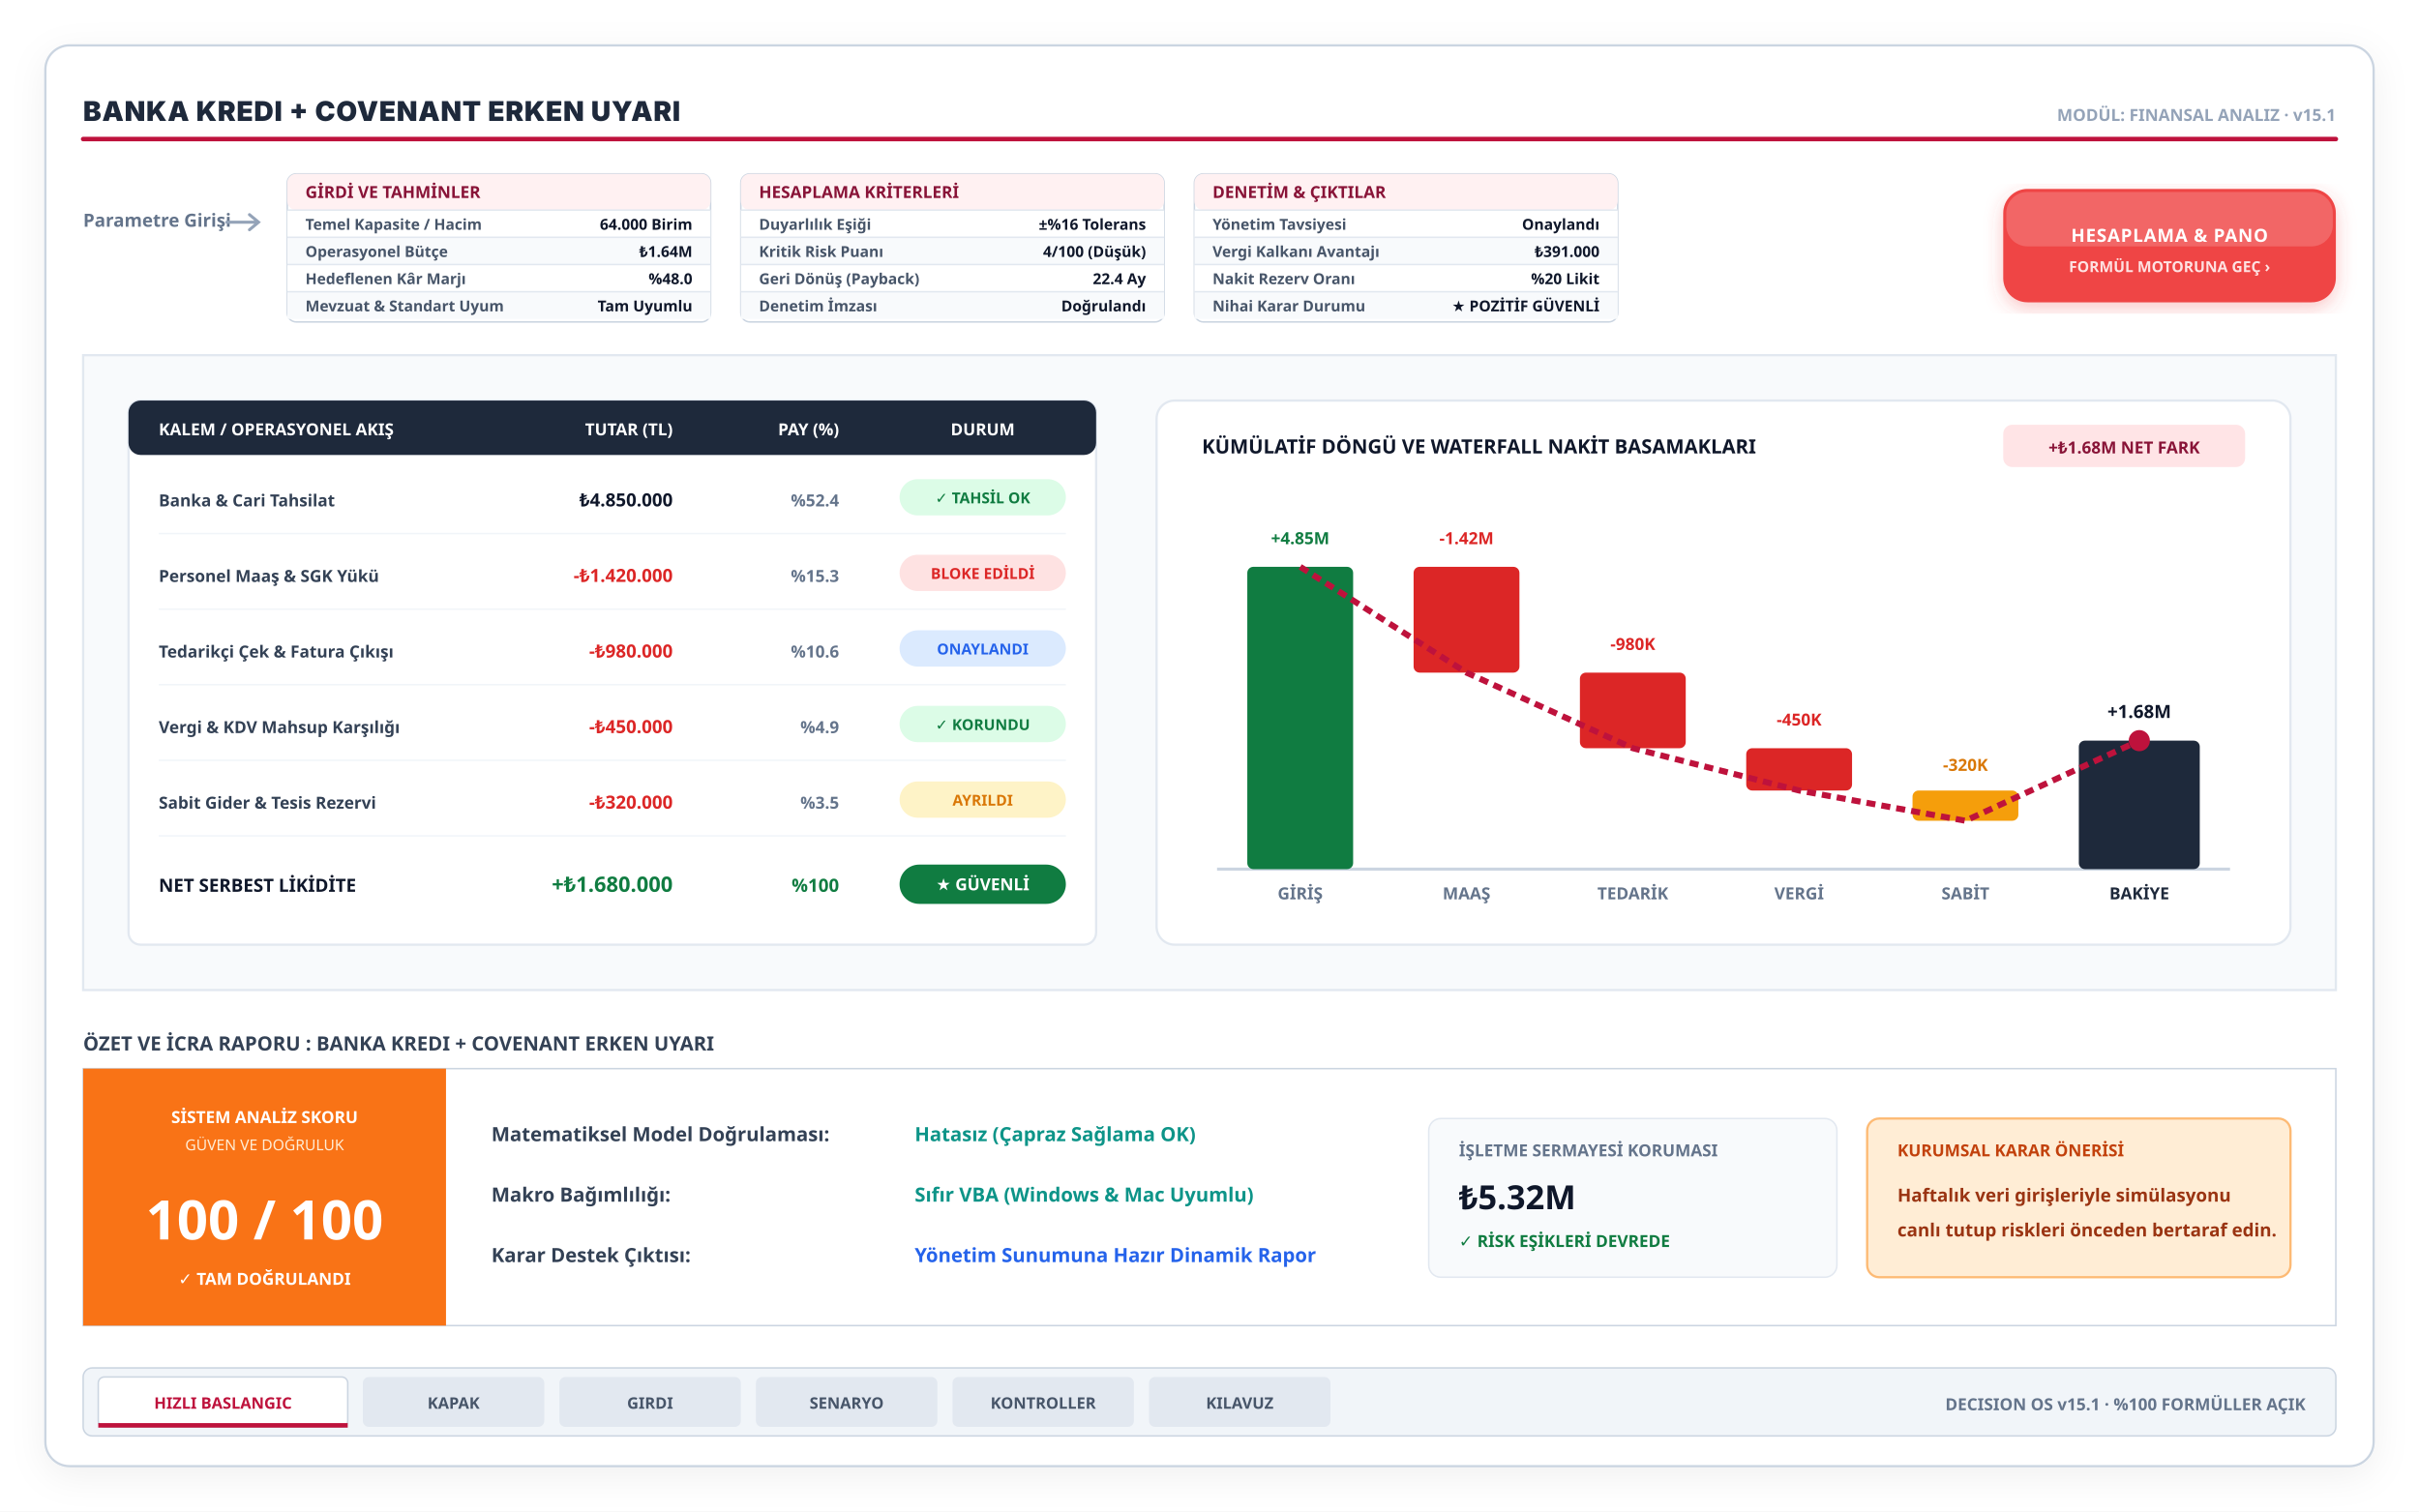
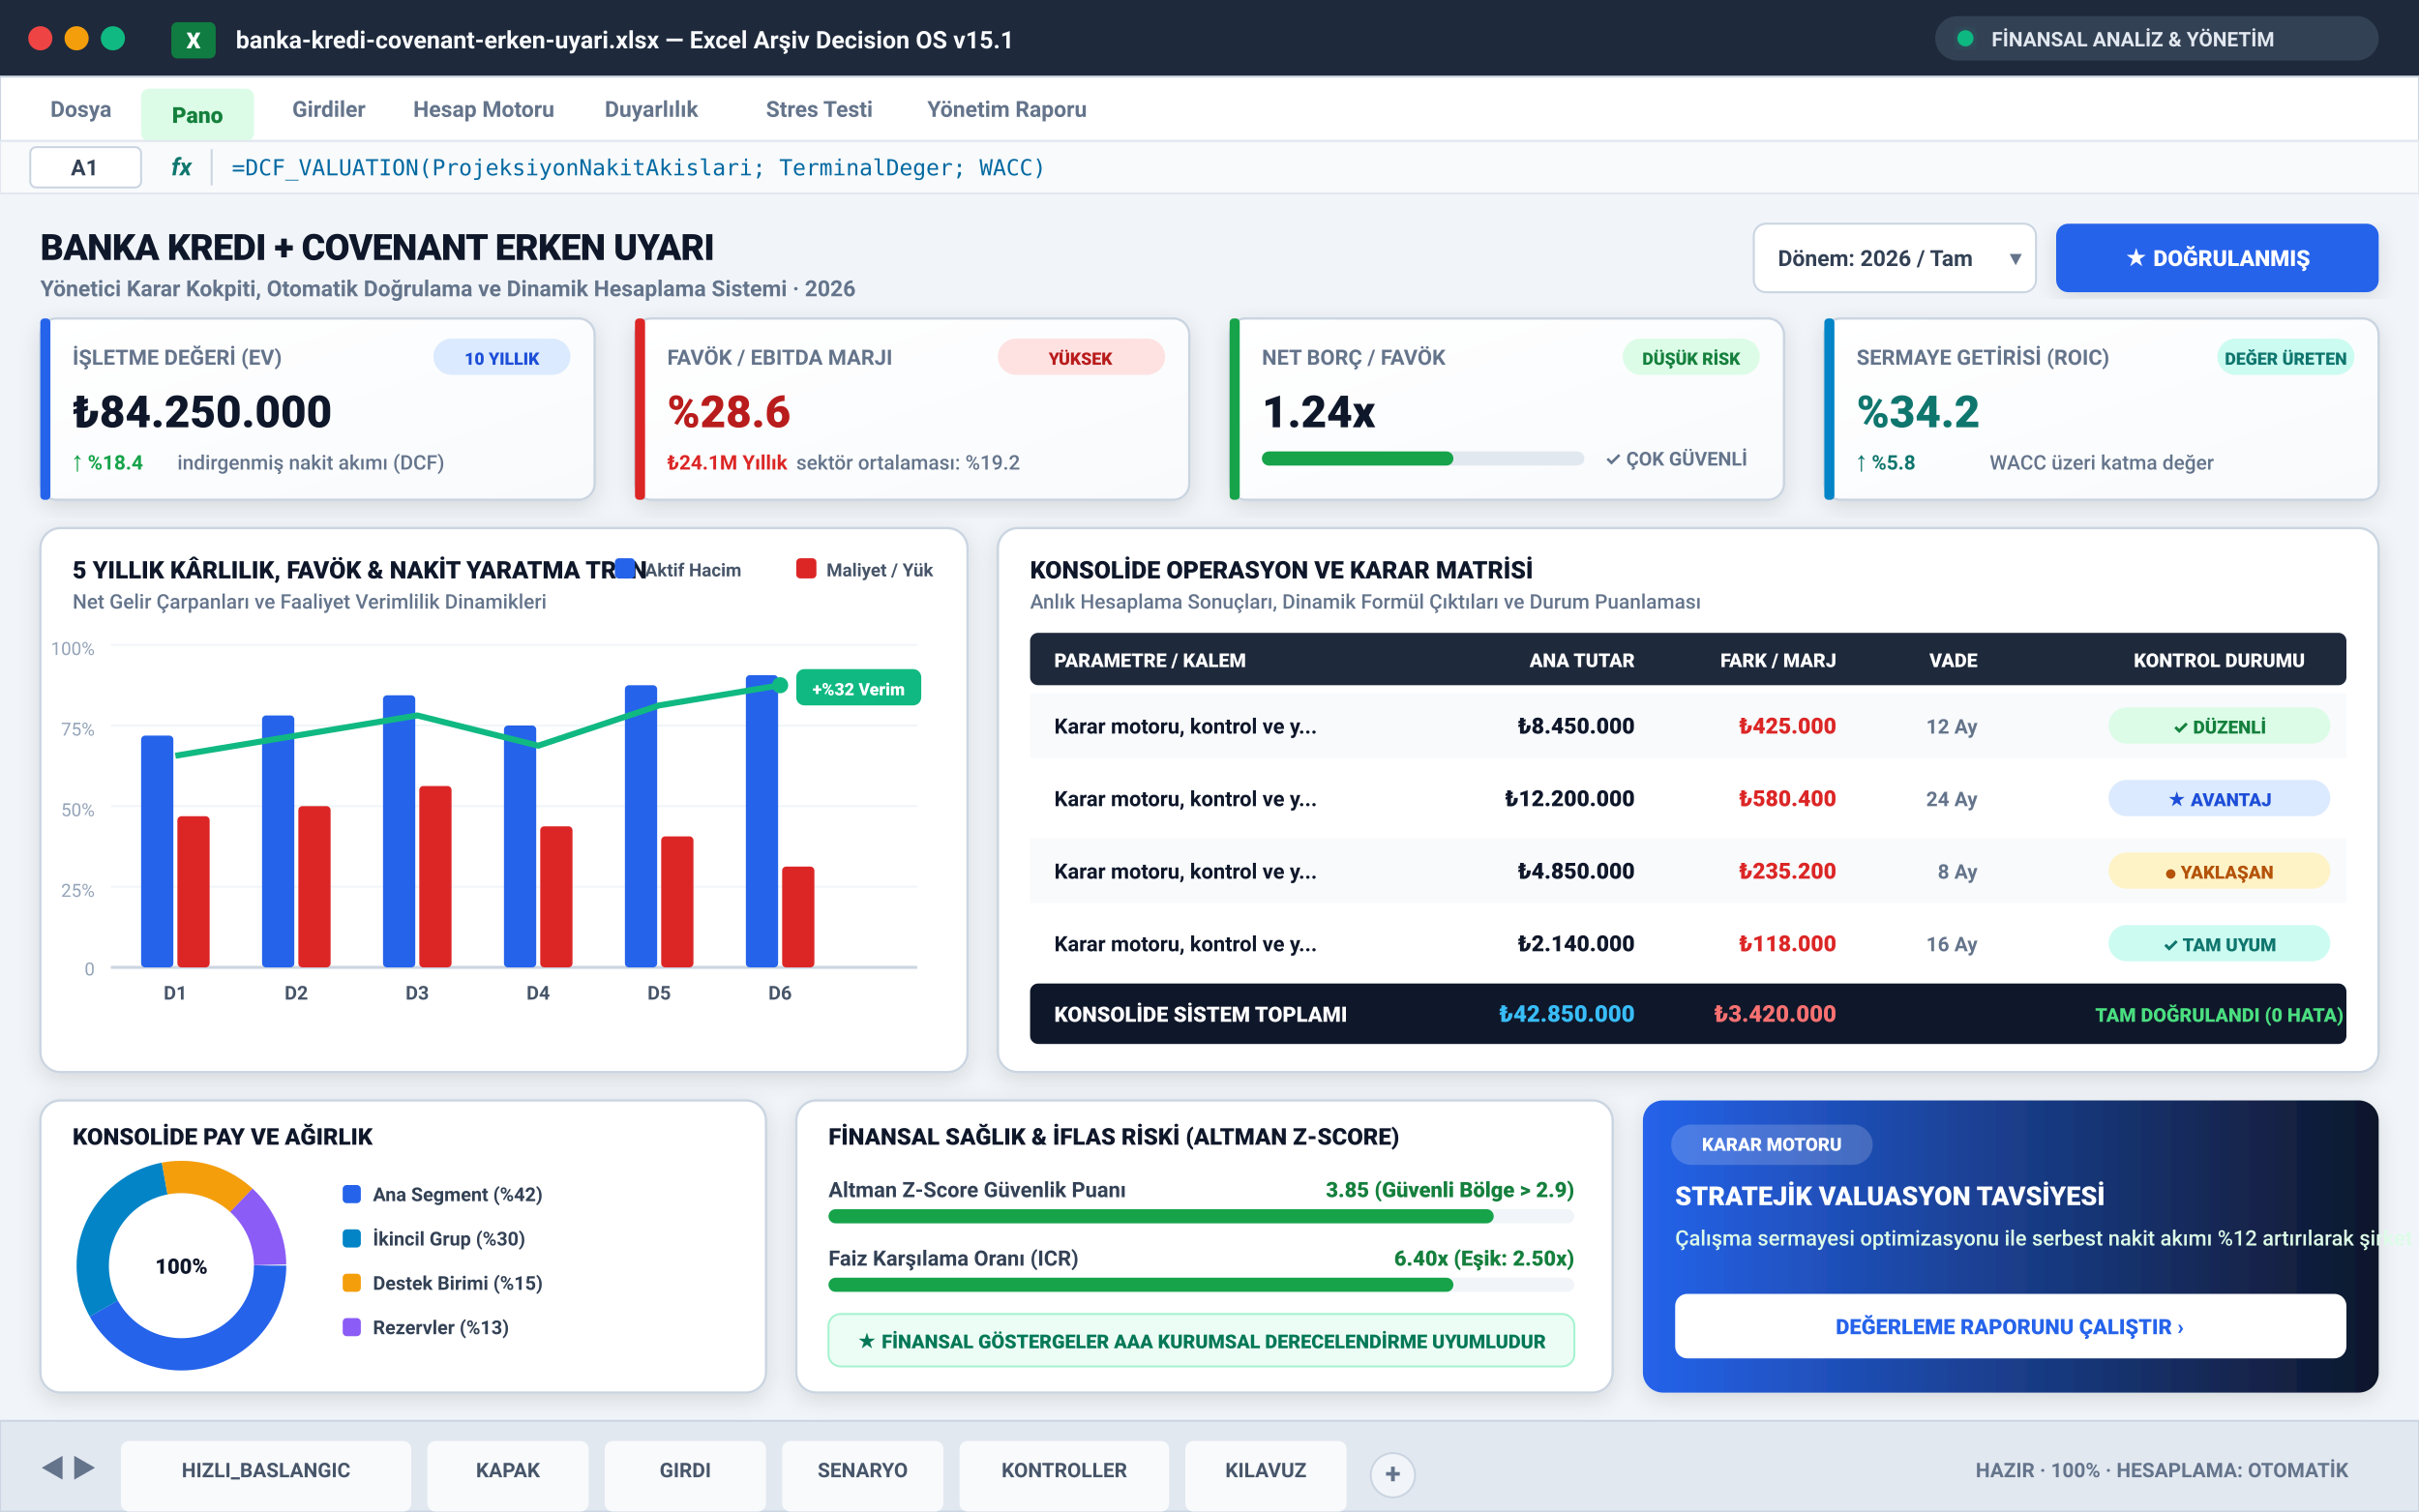
- <svg xmlns="http://www.w3.org/2000/svg" viewBox="0 0 1600 1000" width="100%" height="100%">
+ <svg xmlns="http://www.w3.org/2000/svg" viewBox="0 0 1200 750" width="1200" height="750" style="background:#0f172a; font-family:-apple-system,BlinkMacSystemFont,'Segoe UI',Roboto,Helvetica,Arial,sans-serif;">
  <defs>
-     <filter id="cardShadow" x="-5%" y="-5%" width="110%" height="110%">
-       <feDropShadow dx="0" dy="6" stdDeviation="12" flood-color="#0f172a" flood-opacity="0.06" />
+     <filter id="dropShadow" x="-10%" y="-10%" width="120%" height="120%">
+       <feDropShadow dx="0" dy="3" stdDeviation="5" flood-color="#000000" flood-opacity="0.12" />
    </filter>
-     <filter id="btnShadow" x="-10%" y="-10%" width="120%" height="120%">
-       <feDropShadow dx="0" dy="4" stdDeviation="6" flood-color="#ef4444" flood-opacity="0.3" />
+     <filter id="glowGreen" x="-20%" y="-20%" width="140%" height="140%">
+       <feDropShadow dx="0" dy="0" stdDeviation="4" flood-color="#10b981" flood-opacity="0.4" />
    </filter>
+     <linearGradient id="cardGrad1" x1="0" y1="0" x2="1" y2="1">
+       <stop offset="0%" stop-color="#ffffff" />
+       <stop offset="100%" stop-color="#f8fafc" />
+     </linearGradient>
+     <linearGradient id="heroRibbon" x1="0" y1="0" x2="1" y2="0">
+       <stop offset="0%" stop-color="#2563eb" />
+       <stop offset="100%" stop-color="#0f172a" />
+     </linearGradient>
  </defs>
-   <rect width="1600" height="1000" fill="#ffffff" />
-   <rect x="30" y="30" width="1540" height="940" rx="16" fill="#ffffff" stroke="#cbd5e1" stroke-width="1.5" filter="url(#cardShadow)" />
-   <g transform="translate(55, 60)">
-     <text x="0" y="20" font-family="system-ui, -apple-system, sans-serif" font-size="18" font-weight="900" fill="#1e293b" letter-spacing="0.5">BANKA KREDI + COVENANT ERKEN UYARI</text>
-     <text x="1490" y="20" font-family="system-ui" font-size="11" font-weight="700" fill="#94a3b8" text-anchor="end">MODÜL: FINANSAL ANALIZ · v15.1</text>
-     <line x1="0" y1="32" x2="1490" y2="32" stroke="#be123c" stroke-width="3" stroke-linecap="round" />
-   </g>
-   <g transform="translate(55, 115)">
-     <text x="0" y="35" font-family="system-ui, sans-serif" font-size="12" font-weight="700" fill="#64748b">Parametre Girişi</text>
-     <path d="M 95 32 L 115 32 M 110 27 L 116 32 L 110 37" stroke="#94a3b8" stroke-width="2" fill="none" stroke-linecap="round" />
-     <g transform="translate(135, 0)">
-       <rect width="280" height="98" rx="6" fill="#ffffff" stroke="#cbd5e1" stroke-width="1" />
-       <rect width="280" height="24" rx="6" fill="#fff1f2" />
-       <text x="12" y="16" font-family="system-ui" font-size="11" font-weight="800" fill="#881337">GİRDİ VE TAHMİNLER</text>
-       <rect x="0" y="24" width="280" height="18" fill="#ffffff" />
-       <line x1="0" y1="24" x2="280" y2="24" stroke="#e2e8f0" stroke-width="1" />
-       <text x="12" y="37" font-family="system-ui" font-size="10" font-weight="600" fill="#475569">Temel Kapasite / Hacim</text>
-       <text x="268" y="37" font-family="system-ui" font-size="10" font-weight="700" fill="#0f172a" text-anchor="end">64.000 Birim</text>
-       <rect x="0" y="42" width="280" height="18" fill="#f8fafc" />
-       <line x1="0" y1="42" x2="280" y2="42" stroke="#e2e8f0" stroke-width="1" />
-       <text x="12" y="55" font-family="system-ui" font-size="10" font-weight="600" fill="#475569">Operasyonel Bütçe</text>
-       <text x="268" y="55" font-family="system-ui" font-size="10" font-weight="700" fill="#0f172a" text-anchor="end">₺1.64M</text>
-       <rect x="0" y="60" width="280" height="18" fill="#ffffff" />
-       <line x1="0" y1="60" x2="280" y2="60" stroke="#e2e8f0" stroke-width="1" />
-       <text x="12" y="73" font-family="system-ui" font-size="10" font-weight="600" fill="#475569">Hedeflenen Kâr Marjı</text>
-       <text x="268" y="73" font-family="system-ui" font-size="10" font-weight="700" fill="#0f172a" text-anchor="end">%48.0</text>
-       <rect x="0" y="78" width="280" height="18" fill="#f8fafc" />
-       <line x1="0" y1="78" x2="280" y2="78" stroke="#e2e8f0" stroke-width="1" />
-       <text x="12" y="91" font-family="system-ui" font-size="10" font-weight="600" fill="#475569">Mevzuat &amp; Standart Uyum</text>
-       <text x="268" y="91" font-family="system-ui" font-size="10" font-weight="700" fill="#0f172a" text-anchor="end">Tam Uyumlu</text>
-     </g>
-     <g transform="translate(435, 0)">
-       <rect width="280" height="98" rx="6" fill="#ffffff" stroke="#cbd5e1" stroke-width="1" />
-       <rect width="280" height="24" rx="6" fill="#fff1f2" />
-       <text x="12" y="16" font-family="system-ui" font-size="11" font-weight="800" fill="#881337">HESAPLAMA KRİTERLERİ</text>
-       <rect x="0" y="24" width="280" height="18" fill="#ffffff" />
-       <line x1="0" y1="24" x2="280" y2="24" stroke="#e2e8f0" stroke-width="1" />
-       <text x="12" y="37" font-family="system-ui" font-size="10" font-weight="600" fill="#475569">Duyarlılık Eşiği</text>
-       <text x="268" y="37" font-family="system-ui" font-size="10" font-weight="700" fill="#0f172a" text-anchor="end">±%16 Tolerans</text>
-       <rect x="0" y="42" width="280" height="18" fill="#f8fafc" />
-       <line x1="0" y1="42" x2="280" y2="42" stroke="#e2e8f0" stroke-width="1" />
-       <text x="12" y="55" font-family="system-ui" font-size="10" font-weight="600" fill="#475569">Kritik Risk Puanı</text>
-       <text x="268" y="55" font-family="system-ui" font-size="10" font-weight="700" fill="#0f172a" text-anchor="end">4/100 (Düşük)</text>
-       <rect x="0" y="60" width="280" height="18" fill="#ffffff" />
-       <line x1="0" y1="60" x2="280" y2="60" stroke="#e2e8f0" stroke-width="1" />
-       <text x="12" y="73" font-family="system-ui" font-size="10" font-weight="600" fill="#475569">Geri Dönüş (Payback)</text>
-       <text x="268" y="73" font-family="system-ui" font-size="10" font-weight="700" fill="#0f172a" text-anchor="end">22.4 Ay</text>
-       <rect x="0" y="78" width="280" height="18" fill="#f8fafc" />
-       <line x1="0" y1="78" x2="280" y2="78" stroke="#e2e8f0" stroke-width="1" />
-       <text x="12" y="91" font-family="system-ui" font-size="10" font-weight="600" fill="#475569">Denetim İmzası</text>
-       <text x="268" y="91" font-family="system-ui" font-size="10" font-weight="700" fill="#0f172a" text-anchor="end">Doğrulandı</text>
-     </g>
-     <g transform="translate(735, 0)">
-       <rect width="280" height="98" rx="6" fill="#ffffff" stroke="#cbd5e1" stroke-width="1" />
-       <rect width="280" height="24" rx="6" fill="#fff1f2" />
-       <text x="12" y="16" font-family="system-ui" font-size="11" font-weight="800" fill="#881337">DENETİM &amp; ÇIKTILAR</text>
-       <rect x="0" y="24" width="280" height="18" fill="#ffffff" />
-       <line x1="0" y1="24" x2="280" y2="24" stroke="#e2e8f0" stroke-width="1" />
-       <text x="12" y="37" font-family="system-ui" font-size="10" font-weight="600" fill="#475569">Yönetim Tavsiyesi</text>
-       <text x="268" y="37" font-family="system-ui" font-size="10" font-weight="700" fill="#0f172a" text-anchor="end">Onaylandı</text>
-       <rect x="0" y="42" width="280" height="18" fill="#f8fafc" />
-       <line x1="0" y1="42" x2="280" y2="42" stroke="#e2e8f0" stroke-width="1" />
-       <text x="12" y="55" font-family="system-ui" font-size="10" font-weight="600" fill="#475569">Vergi Kalkanı Avantajı</text>
-       <text x="268" y="55" font-family="system-ui" font-size="10" font-weight="700" fill="#0f172a" text-anchor="end">₺391.000</text>
-       <rect x="0" y="60" width="280" height="18" fill="#ffffff" />
-       <line x1="0" y1="60" x2="280" y2="60" stroke="#e2e8f0" stroke-width="1" />
-       <text x="12" y="73" font-family="system-ui" font-size="10" font-weight="600" fill="#475569">Nakit Rezerv Oranı</text>
-       <text x="268" y="73" font-family="system-ui" font-size="10" font-weight="700" fill="#0f172a" text-anchor="end">%20 Likit</text>
-       <rect x="0" y="78" width="280" height="18" fill="#f8fafc" />
-       <line x1="0" y1="78" x2="280" y2="78" stroke="#e2e8f0" stroke-width="1" />
-       <text x="12" y="91" font-family="system-ui" font-size="10" font-weight="600" fill="#475569">Nihai Karar Durumu</text>
-       <text x="268" y="91" font-family="system-ui" font-size="10" font-weight="700" fill="#0f172a" text-anchor="end">★ POZİTİF GÜVENLİ</text>
-     </g>
-     <g transform="translate(1270, 10)" filter="url(#btnShadow)">
-       <rect width="220" height="75" rx="16" fill="#ef4444" />
-       <rect x="2" y="2" width="216" height="36" rx="14" fill="#ffffff" fill-opacity="0.18" />
-       <text x="110" y="35" font-family="system-ui, sans-serif" font-size="12" font-weight="900" fill="#ffffff" text-anchor="middle" letter-spacing="0.5">HESAPLAMA &amp; PANO</text>
-       <text x="110" y="55" font-family="system-ui, sans-serif" font-size="10" font-weight="700" fill="#fee2e2" text-anchor="middle">FORMÜL MOTORUNA GEÇ ›</text>
-     </g>
-   </g>
-   <g transform="translate(55, 235)">
-     <rect width="1490" height="420" fill="#f8fafc" stroke="#e2e8f0" stroke-width="1.5" />
-     <g transform="translate(30, 30)">
-       <rect width="640" height="360" rx="8" fill="#ffffff" stroke="#e2e8f0" stroke-width="1.5" />
-       <rect width="640" height="36" rx="8" fill="#1e293b" />
-       <text x="20" y="23" font-family="system-ui" font-size="11" font-weight="800" fill="#ffffff">KALEM / OPERASYONEL AKIŞ</text>
-       <text x="360" y="23" font-family="system-ui" font-size="11" font-weight="800" fill="#ffffff" text-anchor="end">TUTAR (TL)</text>
-       <text x="470" y="23" font-family="system-ui" font-size="11" font-weight="800" fill="#ffffff" text-anchor="end">PAY (%)</text>
-       <text x="565" y="23" font-family="system-ui" font-size="11" font-weight="800" fill="#ffffff" text-anchor="middle">DURUM</text>
-       <text x="20" y="70" font-family="system-ui" font-size="11" font-weight="700" fill="#334155">Banka &amp; Cari Tahsilat</text>
-       <text x="360" y="70" font-family="system-ui" font-size="12" font-weight="800" fill="#0f172a" text-anchor="end">₺4.850.000</text>
-       <text x="470" y="70" font-family="system-ui" font-size="11" font-weight="600" fill="#64748b" text-anchor="end">%52.4</text>
-       <rect x="510" y="52" width="110" height="24" rx="12" fill="#dcfce7" />
-       <text x="565" y="68" font-family="system-ui" font-size="10" font-weight="800" fill="#107c41" text-anchor="middle">✓ TAHSİL OK</text>
-       <line x1="20" y1="88" x2="620" y2="88" stroke="#f1f5f9" stroke-width="1" />
-       <text x="20" y="120" font-family="system-ui" font-size="11" font-weight="700" fill="#334155">Personel Maaş &amp; SGK Yükü</text>
-       <text x="360" y="120" font-family="system-ui" font-size="12" font-weight="800" fill="#dc2626" text-anchor="end">-₺1.420.000</text>
-       <text x="470" y="120" font-family="system-ui" font-size="11" font-weight="600" fill="#64748b" text-anchor="end">%15.3</text>
-       <rect x="510" y="102" width="110" height="24" rx="12" fill="#fee2e2" />
-       <text x="565" y="118" font-family="system-ui" font-size="10" font-weight="800" fill="#dc2626" text-anchor="middle">BLOKE EDİLDİ</text>
-       <line x1="20" y1="138" x2="620" y2="138" stroke="#f1f5f9" stroke-width="1" />
-       <text x="20" y="170" font-family="system-ui" font-size="11" font-weight="700" fill="#334155">Tedarikçi Çek &amp; Fatura Çıkışı</text>
-       <text x="360" y="170" font-family="system-ui" font-size="12" font-weight="800" fill="#dc2626" text-anchor="end">-₺980.000</text>
-       <text x="470" y="170" font-family="system-ui" font-size="11" font-weight="600" fill="#64748b" text-anchor="end">%10.6</text>
-       <rect x="510" y="152" width="110" height="24" rx="12" fill="#dbeafe" />
-       <text x="565" y="168" font-family="system-ui" font-size="10" font-weight="800" fill="#2563eb" text-anchor="middle">ONAYLANDI</text>
-       <line x1="20" y1="188" x2="620" y2="188" stroke="#f1f5f9" stroke-width="1" />
-       <text x="20" y="220" font-family="system-ui" font-size="11" font-weight="700" fill="#334155">Vergi &amp; KDV Mahsup Karşılığı</text>
-       <text x="360" y="220" font-family="system-ui" font-size="12" font-weight="800" fill="#dc2626" text-anchor="end">-₺450.000</text>
-       <text x="470" y="220" font-family="system-ui" font-size="11" font-weight="600" fill="#64748b" text-anchor="end">%4.9</text>
-       <rect x="510" y="202" width="110" height="24" rx="12" fill="#dcfce7" />
-       <text x="565" y="218" font-family="system-ui" font-size="10" font-weight="800" fill="#107c41" text-anchor="middle">✓ KORUNDU</text>
-       <line x1="20" y1="238" x2="620" y2="238" stroke="#f1f5f9" stroke-width="1" />
-       <text x="20" y="270" font-family="system-ui" font-size="11" font-weight="700" fill="#334155">Sabit Gider &amp; Tesis Rezervi</text>
-       <text x="360" y="270" font-family="system-ui" font-size="12" font-weight="800" fill="#dc2626" text-anchor="end">-₺320.000</text>
-       <text x="470" y="270" font-family="system-ui" font-size="11" font-weight="600" fill="#64748b" text-anchor="end">%3.5</text>
-       <rect x="510" y="252" width="110" height="24" rx="12" fill="#fef3c7" />
-       <text x="565" y="268" font-family="system-ui" font-size="10" font-weight="800" fill="#d97706" text-anchor="middle">AYRILDI</text>
-       <line x1="20" y1="288" x2="620" y2="288" stroke="#f1f5f9" stroke-width="1" />
-       <text x="20" y="325" font-family="system-ui" font-size="12" font-weight="900" fill="#0f172a">NET SERBEST LİKİDİTE</text>
-       <text x="360" y="325" font-family="system-ui" font-size="14" font-weight="900" fill="#107c41" text-anchor="end">+₺1.680.000</text>
-       <text x="470" y="325" font-family="system-ui" font-size="12" font-weight="800" fill="#107c41" text-anchor="end">%100</text>
-       <rect x="510" y="307" width="110" height="26" rx="13" fill="#107c41" />
-       <text x="565" y="324" font-family="system-ui" font-size="11" font-weight="900" fill="#ffffff" text-anchor="middle">★ GÜVENLİ</text>
-     </g>
-     <g transform="translate(710, 30)">
-       <rect width="750" height="360" rx="12" fill="#ffffff" stroke="#e2e8f0" stroke-width="1.5" />
-       <text x="30" y="35" font-family="system-ui" font-size="13" font-weight="800" fill="#0f172a">KÜMÜLATİF DÖNGÜ VE WATERFALL NAKİT BASAMAKLARI</text>
-       <rect x="560" y="16" width="160" height="28" rx="6" fill="#ffe4e6" />
-       <text x="640" y="35" font-family="system-ui" font-size="11" font-weight="800" fill="#881337" text-anchor="middle">+₺1.68M NET FARK</text>
-       <line x1="40" y1="310" x2="710" y2="310" stroke="#cbd5e1" stroke-width="2" />
-       <rect x="60" y="110" width="70" height="200" rx="4" fill="#107c41" />
-       <text x="95" y="95" font-family="system-ui" font-size="11" font-weight="800" fill="#107c41" text-anchor="middle">+4.85M</text>
-       <text x="95" y="330" font-family="system-ui" font-size="11" font-weight="700" fill="#64748b" text-anchor="middle">GİRİŞ</text>
-       <rect x="170" y="110" width="70" height="70" rx="4" fill="#dc2626" />
-       <text x="205" y="95" font-family="system-ui" font-size="11" font-weight="800" fill="#dc2626" text-anchor="middle">-1.42M</text>
-       <text x="205" y="330" font-family="system-ui" font-size="11" font-weight="700" fill="#64748b" text-anchor="middle">MAAŞ</text>
-       <rect x="280" y="180" width="70" height="50" rx="4" fill="#dc2626" />
-       <text x="315" y="165" font-family="system-ui" font-size="11" font-weight="800" fill="#dc2626" text-anchor="middle">-980K</text>
-       <text x="315" y="330" font-family="system-ui" font-size="11" font-weight="700" fill="#64748b" text-anchor="middle">TEDARİK</text>
-       <rect x="390" y="230" width="70" height="28" rx="4" fill="#dc2626" />
-       <text x="425" y="215" font-family="system-ui" font-size="11" font-weight="800" fill="#dc2626" text-anchor="middle">-450K</text>
-       <text x="425" y="330" font-family="system-ui" font-size="11" font-weight="700" fill="#64748b" text-anchor="middle">VERGİ</text>
-       <rect x="500" y="258" width="70" height="20" rx="4" fill="#f59e0b" />
-       <text x="535" y="245" font-family="system-ui" font-size="11" font-weight="800" fill="#d97706" text-anchor="middle">-320K</text>
-       <text x="535" y="330" font-family="system-ui" font-size="11" font-weight="700" fill="#64748b" text-anchor="middle">SABİT</text>
-       <rect x="610" y="225" width="80" height="85" rx="4" fill="#1e293b" />
-       <text x="650" y="210" font-family="system-ui" font-size="12" font-weight="900" fill="#0f172a" text-anchor="middle">+1.68M</text>
-       <text x="650" y="330" font-family="system-ui" font-size="11" font-weight="800" fill="#1e293b" text-anchor="middle">BAKİYE</text>
-       <path d="M 95 110 L 205 180 L 315 230 L 425 258 L 535 278 L 650 225" fill="none" stroke="#be123c" stroke-width="4" stroke-dasharray="6 4" />
-       <circle cx="650" cy="225" r="7" fill="#be123c" />
-     </g>
-   </g>
-   <g transform="translate(55, 675)">
-     <text x="0" y="20" font-family="system-ui" font-size="13" font-weight="800" fill="#334155">ÖZET VE İCRA RAPORU : BANKA KREDI + COVENANT ERKEN UYARI</text>
-     <rect x="0" y="32" width="1490" height="170" fill="#ffffff" stroke="#cbd5e1" stroke-width="1" />
-     <rect x="0" y="32" width="240" height="170" fill="#f97316" />
-     <text x="120" y="68" font-family="system-ui" font-size="11" font-weight="800" fill="#ffffff" text-anchor="middle">SİSTEM ANALİZ SKORU</text>
-     <text x="120" y="86" font-family="system-ui" font-size="10" fill="#ffedd5" text-anchor="middle">GÜVEN VE DOĞRULUK</text>
-     <text x="120" y="145" font-family="system-ui" font-size="36" font-weight="900" fill="#ffffff" text-anchor="middle">100 / 100</text>
-     <text x="120" y="175" font-family="system-ui" font-size="11" font-weight="700" fill="#ffffff" text-anchor="middle">✓ TAM DOĞRULANDI</text>
-     <g transform="translate(270, 55)">
-       <text x="0" y="25" font-family="system-ui" font-size="13" font-weight="700" fill="#334155">Matematiksel Model Doğrulaması:</text>
-       <text x="280" y="25" font-family="system-ui" font-size="13" font-weight="800" fill="#0d9488">Hatasız (Çapraz Sağlama OK)</text>
-       <text x="0" y="65" font-family="system-ui" font-size="13" font-weight="700" fill="#334155">Makro Bağımlılığı:</text>
-       <text x="280" y="65" font-family="system-ui" font-size="13" font-weight="800" fill="#0d9488">Sıfır VBA (Windows &amp; Mac Uyumlu)</text>
-       <text x="0" y="105" font-family="system-ui" font-size="13" font-weight="700" fill="#334155">Karar Destek Çıktısı:</text>
-       <text x="280" y="105" font-family="system-ui" font-size="13" font-weight="800" fill="#2563eb">Yönetim Sunumuna Hazır Dinamik Rapor</text>
-       <rect x="620" y="10" width="270" height="105" rx="8" fill="#f8fafc" stroke="#e2e8f0" stroke-width="1" />
-       <text x="640" y="35" font-family="system-ui" font-size="11" font-weight="700" fill="#64748b">İŞLETME SERMAYESİ KORUMASI</text>
-       <text x="640" y="70" font-family="system-ui" font-size="22" font-weight="900" fill="#0f172a">₺5.32M</text>
-       <text x="640" y="95" font-family="system-ui" font-size="11" font-weight="800" fill="#107c41">✓ RİSK EŞİKLERİ DEVREDE</text>
-       <rect x="910" y="10" width="280" height="105" rx="8" fill="#ffedd5" stroke="#fdba74" stroke-width="1.5" />
-       <text x="930" y="35" font-family="system-ui" font-size="11" font-weight="800" fill="#c2410c">KURUMSAL KARAR ÖNERİSİ</text>
-       <text x="930" y="65" font-family="system-ui" font-size="12" font-weight="800" fill="#9a3412">Haftalık veri girişleriyle simülasyonu</text>
-       <text x="930" y="88" font-family="system-ui" font-size="12" font-weight="800" fill="#9a3412">canlı tutup riskleri önceden bertaraf edin.</text>
-     </g>
-   </g>
-   <g transform="translate(55, 905)">
-     <rect width="1490" height="45" rx="6" fill="#f1f5f9" stroke="#cbd5e1" stroke-width="1" />
-     <rect x="10" y="6" width="165" height="33" rx="4" fill="#ffffff" stroke="#cbd5e1" stroke-width="1" />
-     <line x1="10" y1="38" x2="175" y2="38" stroke="#be123c" stroke-width="3" />
-     <text x="92.5" y="27" font-family="system-ui" font-size="10.5" font-weight="800" fill="#be123c" text-anchor="middle">HIZLI BASLANGIC</text>
-     <rect x="185" y="6" width="120" height="33" rx="4" fill="#e2e8f0" />
-     <text x="245" y="27" font-family="system-ui" font-size="10.5" font-weight="700" fill="#475569" text-anchor="middle">KAPAK</text>
-     <rect x="315" y="6" width="120" height="33" rx="4" fill="#e2e8f0" />
-     <text x="375" y="27" font-family="system-ui" font-size="10.5" font-weight="700" fill="#475569" text-anchor="middle">GIRDI</text>
-     <rect x="445" y="6" width="120" height="33" rx="4" fill="#e2e8f0" />
-     <text x="505" y="27" font-family="system-ui" font-size="10.5" font-weight="700" fill="#475569" text-anchor="middle">SENARYO</text>
-     <rect x="575" y="6" width="120" height="33" rx="4" fill="#e2e8f0" />
-     <text x="635" y="27" font-family="system-ui" font-size="10.5" font-weight="700" fill="#475569" text-anchor="middle">KONTROLLER</text>
-     <rect x="705" y="6" width="120" height="33" rx="4" fill="#e2e8f0" />
-     <text x="765" y="27" font-family="system-ui" font-size="10.5" font-weight="700" fill="#475569" text-anchor="middle">KILAVUZ</text>
-     <text x="1470" y="28" font-family="system-ui" font-size="11" font-weight="800" fill="#64748b" text-anchor="end">DECISION OS v15.1 · %100 FORMÜLLER AÇIK</text>
+   <rect width="1200" height="750" fill="#f1f5f9" />
+   <rect width="1200" height="38" fill="#1e293b" />
+   <circle cx="20" cy="19" r="6" fill="#ef4444" />
+   <circle cx="38" cy="19" r="6" fill="#f59e0b" />
+   <circle cx="56" cy="19" r="6" fill="#10b981" />
+   <g transform="translate(85, 11)">
+     <rect width="22" height="18" rx="3" fill="#107c41" />
+     <text x="11" y="13" font-size="11" font-weight="900" fill="#ffffff" text-anchor="middle">X</text>
+     <text x="32" y="13" font-size="12" font-weight="600" fill="#f8fafc">banka-kredi-covenant-erken-uyari.xlsx — Excel Arşiv Decision OS v15.1</text>
+   </g>
+   <rect x="960" y="8" width="220" height="22" rx="11" fill="#334155" />
+   <circle cx="975" cy="19" r="4" fill="#10b981" filter="url(#glowGreen)" />
+   <text x="988" y="23" font-size="10" font-weight="700" fill="#e2e8f0">FİNANSAL ANALİZ &amp; YÖNETİM</text>
+   <rect y="38" width="1200" height="32" fill="#ffffff" stroke="#cbd5e1" stroke-width="1" />
+   <text x="25" y="58" font-size="11" font-weight="600" fill="#64748b">Dosya</text>
+   <rect x="70" y="44" width="56" height="26" rx="4" fill="#dcfce7" />
+   <text x="98" y="61" font-size="11" font-weight="800" fill="#15803d" text-anchor="middle">Pano</text>
+   <text x="145" y="58" font-size="11" font-weight="600" fill="#64748b">Girdiler</text>
+   <text x="205" y="58" font-size="11" font-weight="600" fill="#64748b">Hesap Motoru</text>
+   <text x="300" y="58" font-size="11" font-weight="600" fill="#64748b">Duyarlılık</text>
+   <text x="380" y="58" font-size="11" font-weight="600" fill="#64748b">Stres Testi</text>
+   <text x="460" y="58" font-size="11" font-weight="600" fill="#64748b">Yönetim Raporu</text>
+   <rect y="70" width="1200" height="26" fill="#f8fafc" stroke="#e2e8f0" stroke-width="1" />
+   <rect x="15" y="73" width="55" height="20" rx="3" fill="#ffffff" stroke="#cbd5e1" stroke-width="1" />
+   <text x="42" y="87" font-size="11" font-weight="700" fill="#334155" text-anchor="middle">A1</text>
+   <text x="85" y="87" font-size="12" font-style="italic" font-weight="700" fill="#0f766e">fx</text>
+   <line x1="105" y1="74" x2="105" y2="92" stroke="#cbd5e1" stroke-width="1" />
+   <text x="115" y="87" font-size="11" font-family="'JetBrains Mono',monospace" fill="#0369a1">=DCF_VALUATION(ProjeksiyonNakitAkislari; TerminalDeger; WACC)</text>
+   <g transform="translate(20, 105)">
+     <text x="0" y="24" font-size="18" font-weight="900" fill="#0f172a" letter-spacing="-0.3">BANKA KREDI + COVENANT ERKEN UYARI</text>
+     <text x="0" y="42" font-size="11" font-weight="600" fill="#64748b">Yönetici Karar Kokpiti, Otomatik Doğrulama ve Dinamik Hesaplama Sistemi · 2026</text>
+     <rect x="850" y="6" width="140" height="34" rx="6" fill="#ffffff" stroke="#cbd5e1" stroke-width="1" />
+     <text x="862" y="27" font-size="11" font-weight="700" fill="#334155">Dönem: 2026 / Tam</text>
+     <text x="975" y="27" font-size="10" fill="#64748b">▼</text>
+     <rect x="1000" y="6" width="160" height="34" rx="6" fill="#2563eb" filter="url(#dropShadow)" />
+     <text x="1080" y="27" font-size="11" font-weight="800" fill="#ffffff" text-anchor="middle">★ DOĞRULANMIŞ</text>
+   </g>
+   <g transform="translate(20, 158)">
+     <g transform="translate(0, 0)">
+       <rect width="275" height="90" rx="8" fill="url(#cardGrad1)" stroke="#cbd5e1" stroke-width="1.2" filter="url(#dropShadow)" />
+       <rect x="0" y="0" width="5" height="90" rx="2" fill="#2563eb" />
+       <text x="16" y="23" font-size="10.5" font-weight="700" fill="#64748b">İŞLETME DEĞERİ (EV)</text>
+       <rect x="195" y="10" width="68" height="18" rx="9" fill="#dbeafe" />
+       <text x="229" y="23" font-size="8.5" font-weight="800" fill="#1d4ed8" text-anchor="middle">10 YILLIK</text>
+       <text x="16" y="54" font-size="22" font-weight="900" fill="#0f172a">₺84.250.000</text>
+       <text x="16" y="75" font-size="10" font-weight="700" fill="#16a34a">↑ %18.4</text>
+       <text x="68" y="75" font-size="10" font-weight="500" fill="#64748b">indirgenmiş nakit akımı (DCF)</text>
+     </g>
+     <g transform="translate(295, 0)">
+       <rect width="275" height="90" rx="8" fill="url(#cardGrad1)" stroke="#cbd5e1" stroke-width="1.2" filter="url(#dropShadow)" />
+       <rect x="0" y="0" width="5" height="90" rx="2" fill="#dc2626" />
+       <text x="16" y="23" font-size="10.5" font-weight="700" fill="#64748b">FAVÖK / EBITDA MARJI</text>
+       <rect x="180" y="10" width="83" height="18" rx="9" fill="#fee2e2" />
+       <text x="221" y="23" font-size="8.5" font-weight="800" fill="#b91c1c" text-anchor="middle">YÜKSEK</text>
+       <text x="16" y="54" font-size="22" font-weight="900" fill="#b91c1c">%28.6</text>
+       <text x="16" y="75" font-size="10" font-weight="700" fill="#dc2626">₺24.1M Yıllık</text>
+       <text x="80" y="75" font-size="10" font-weight="500" fill="#64748b">sektör ortalaması: %19.2</text>
+     </g>
+     <g transform="translate(590, 0)">
+       <rect width="275" height="90" rx="8" fill="url(#cardGrad1)" stroke="#cbd5e1" stroke-width="1.2" filter="url(#dropShadow)" />
+       <rect x="0" y="0" width="5" height="90" rx="2" fill="#16a34a" />
+       <text x="16" y="23" font-size="10.5" font-weight="700" fill="#64748b">NET BORÇ / FAVÖK</text>
+       <rect x="195" y="10" width="68" height="18" rx="9" fill="#dcfce7" />
+       <text x="229" y="23" font-size="8.5" font-weight="800" fill="#15803d" text-anchor="middle">DÜŞÜK RİSK</text>
+       <text x="16" y="54" font-size="22" font-weight="900" fill="#0f172a">1.24x</text>
+       <rect x="16" y="66" width="160" height="7" rx="3.5" fill="#e2e8f0" />
+       <rect x="16" y="66" width="95" height="7" rx="3.5" fill="#16a34a" />
+       <text x="186" y="73" font-size="9.5" font-weight="700" fill="#64748b">✓ ÇOK GÜVENLİ</text>
+     </g>
+     <g transform="translate(885, 0)">
+       <rect width="275" height="90" rx="8" fill="url(#cardGrad1)" stroke="#cbd5e1" stroke-width="1.2" filter="url(#dropShadow)" />
+       <rect x="0" y="0" width="5" height="90" rx="2" fill="#0284c7" />
+       <text x="16" y="23" font-size="10.5" font-weight="700" fill="#64748b">SERMAYE GETİRİSİ (ROIC)</text>
+       <rect x="195" y="10" width="68" height="18" rx="9" fill="#ccfbf1" />
+       <text x="229" y="23" font-size="8.5" font-weight="800" fill="#0f766e" text-anchor="middle">DEĞER ÜRETEN</text>
+       <text x="16" y="54" font-size="22" font-weight="900" fill="#0f766e">%34.2</text>
+       <text x="16" y="75" font-size="10" font-weight="700" fill="#0f766e">↑ %5.8</text>
+       <text x="82" y="75" font-size="10" font-weight="500" fill="#64748b">WACC üzeri katma değer</text>
+     </g>
+   </g>
+   <g transform="translate(20, 262)">
+     <g transform="translate(0, 0)">
+       <rect width="460" height="270" rx="10" fill="#ffffff" stroke="#cbd5e1" stroke-width="1.2" filter="url(#dropShadow)" />
+       <text x="16" y="25" font-size="12" font-weight="800" fill="#0f172a">5 YILLIK KÂRLILIK, FAVÖK &amp; NAKİT YARATMA TREN</text>
+       <text x="16" y="40" font-size="10" font-weight="500" fill="#64748b">Net Gelir Çarpanları ve Faaliyet Verimlilik Dinamikleri</text>
+       <rect x="285" y="15" width="10" height="10" rx="2" fill="#2563eb" />
+       <text x="300" y="24" font-size="9" font-weight="600" fill="#475569">Aktif Hacim</text>
+       <rect x="375" y="15" width="10" height="10" rx="2" fill="#dc2626" />
+       <text x="390" y="24" font-size="9" font-weight="600" fill="#475569">Maliyet / Yük</text>
+       <g transform="translate(35, 58)">
+         <line x1="0" y1="0" x2="400" y2="0" stroke="#f1f5f9" stroke-width="1" />
+         <line x1="0" y1="40" x2="400" y2="40" stroke="#f1f5f9" stroke-width="1" />
+         <line x1="0" y1="80" x2="400" y2="80" stroke="#f1f5f9" stroke-width="1" />
+         <line x1="0" y1="120" x2="400" y2="120" stroke="#f1f5f9" stroke-width="1" />
+         <line x1="0" y1="160" x2="400" y2="160" stroke="#cbd5e1" stroke-width="1.5" />
+         <text x="-8" y="5" font-size="9" fill="#94a3b8" text-anchor="end">100%</text>
+         <text x="-8" y="45" font-size="9" fill="#94a3b8" text-anchor="end">75%</text>
+         <text x="-8" y="85" font-size="9" fill="#94a3b8" text-anchor="end">50%</text>
+         <text x="-8" y="125" font-size="9" fill="#94a3b8" text-anchor="end">25%</text>
+         <text x="-8" y="164" font-size="9" fill="#94a3b8" text-anchor="end">0</text>
+         <rect x="15" y="45" width="16" height="115" rx="2" fill="#2563eb" />
+         <rect x="33" y="85" width="16" height="75" rx="2" fill="#dc2626" />
+         <text x="32" y="176" font-size="9.5" font-weight="700" fill="#475569" text-anchor="middle">D1</text>
+         <rect x="75" y="35" width="16" height="125" rx="2" fill="#2563eb" />
+         <rect x="93" y="80" width="16" height="80" rx="2" fill="#dc2626" />
+         <text x="92" y="176" font-size="9.5" font-weight="700" fill="#475569" text-anchor="middle">D2</text>
+         <rect x="135" y="25" width="16" height="135" rx="2" fill="#2563eb" />
+         <rect x="153" y="70" width="16" height="90" rx="2" fill="#dc2626" />
+         <text x="152" y="176" font-size="9.5" font-weight="700" fill="#475569" text-anchor="middle">D3</text>
+         <rect x="195" y="40" width="16" height="120" rx="2" fill="#2563eb" />
+         <rect x="213" y="90" width="16" height="70" rx="2" fill="#dc2626" />
+         <text x="212" y="176" font-size="9.5" font-weight="700" fill="#475569" text-anchor="middle">D4</text>
+         <rect x="255" y="20" width="16" height="140" rx="2" fill="#2563eb" />
+         <rect x="273" y="95" width="16" height="65" rx="2" fill="#dc2626" />
+         <text x="272" y="176" font-size="9.5" font-weight="700" fill="#475569" text-anchor="middle">D5</text>
+         <rect x="315" y="15" width="16" height="145" rx="2" fill="#2563eb" />
+         <rect x="333" y="110" width="16" height="50" rx="2" fill="#dc2626" />
+         <text x="332" y="176" font-size="9.5" font-weight="700" fill="#475569" text-anchor="middle">D6</text>
+         <path d="M 32 55 L 92 45 L 152 35 L 212 50 L 272 30 L 332 20" fill="none" stroke="#10b981" stroke-width="3" />
+         <circle cx="332" cy="20" r="4" fill="#10b981" />
+         <rect x="340" y="12" width="62" height="18" rx="4" fill="#10b981" />
+         <text x="371" y="25" font-size="8.5" font-weight="800" fill="#ffffff" text-anchor="middle">+%32 Verim</text>
+       </g>
+     </g>
+     <g transform="translate(475, 0)">
+       <rect width="685" height="270" rx="10" fill="#ffffff" stroke="#cbd5e1" stroke-width="1.2" filter="url(#dropShadow)" />
+       <text x="16" y="25" font-size="12" font-weight="800" fill="#0f172a">KONSOLİDE OPERASYON VE KARAR MATRİSİ</text>
+       <text x="16" y="40" font-size="10" font-weight="500" fill="#64748b">Anlık Hesaplama Sonuçları, Dinamik Formül Çıktıları ve Durum Puanlaması</text>
+       <g transform="translate(16, 52)">
+         <rect width="653" height="26" rx="4" fill="#1e293b" />
+         <text x="12" y="17" font-size="9.5" font-weight="800" fill="#ffffff">PARAMETRE / KALEM</text>
+         <text x="300" y="17" font-size="9.5" font-weight="800" fill="#ffffff" text-anchor="end">ANA TUTAR</text>
+         <text x="400" y="17" font-size="9.5" font-weight="800" fill="#ffffff" text-anchor="end">FARK / MARJ</text>
+         <text x="470" y="17" font-size="9.5" font-weight="800" fill="#ffffff" text-anchor="end">VADE</text>
+         <text x="590" y="17" font-size="9.5" font-weight="800" fill="#ffffff" text-anchor="middle">KONTROL DURUMU</text>
+       </g>
+       <g transform="translate(16, 82)">
+         <rect width="653" height="32" fill="#f8fafc" />
+         <text x="12" y="20" font-size="10.5" font-weight="700" fill="#0f172a">Karar motoru, kontrol ve y...</text>
+         <text x="300" y="20" font-size="11" font-weight="800" fill="#0f172a" text-anchor="end">₺8.450.000</text>
+         <text x="400" y="20" font-size="11" font-weight="800" fill="#dc2626" text-anchor="end">₺425.000</text>
+         <text x="470" y="20" font-size="10" font-weight="600" fill="#64748b" text-anchor="end">12 Ay</text>
+         <rect x="535" y="7" width="110" height="18" rx="9" fill="#dcfce7" />
+         <text x="590" y="20" font-size="9" font-weight="800" fill="#15803d" text-anchor="middle">✓ DÜZENLİ</text>
+       </g>
+       <g transform="translate(16, 118)">
+         <rect width="653" height="32" fill="#ffffff" />
+         <text x="12" y="20" font-size="10.5" font-weight="700" fill="#0f172a">Karar motoru, kontrol ve y...</text>
+         <text x="300" y="20" font-size="11" font-weight="800" fill="#0f172a" text-anchor="end">₺12.200.000</text>
+         <text x="400" y="20" font-size="11" font-weight="800" fill="#dc2626" text-anchor="end">₺580.400</text>
+         <text x="470" y="20" font-size="10" font-weight="600" fill="#64748b" text-anchor="end">24 Ay</text>
+         <rect x="535" y="7" width="110" height="18" rx="9" fill="#dbeafe" />
+         <text x="590" y="20" font-size="9" font-weight="800" fill="#1d4ed8" text-anchor="middle">★ AVANTAJ</text>
+       </g>
+       <g transform="translate(16, 154)">
+         <rect width="653" height="32" fill="#f8fafc" />
+         <text x="12" y="20" font-size="10.5" font-weight="700" fill="#0f172a">Karar motoru, kontrol ve y...</text>
+         <text x="300" y="20" font-size="11" font-weight="800" fill="#0f172a" text-anchor="end">₺4.850.000</text>
+         <text x="400" y="20" font-size="11" font-weight="800" fill="#dc2626" text-anchor="end">₺235.200</text>
+         <text x="470" y="20" font-size="10" font-weight="600" fill="#64748b" text-anchor="end">8 Ay</text>
+         <rect x="535" y="7" width="110" height="18" rx="9" fill="#fef3c7" />
+         <text x="590" y="20" font-size="9" font-weight="800" fill="#b45309" text-anchor="middle">● YAKLAŞAN</text>
+       </g>
+       <g transform="translate(16, 190)">
+         <rect width="653" height="32" fill="#ffffff" />
+         <text x="12" y="20" font-size="10.5" font-weight="700" fill="#0f172a">Karar motoru, kontrol ve y...</text>
+         <text x="300" y="20" font-size="11" font-weight="800" fill="#0f172a" text-anchor="end">₺2.140.000</text>
+         <text x="400" y="20" font-size="11" font-weight="800" fill="#dc2626" text-anchor="end">₺118.000</text>
+         <text x="470" y="20" font-size="10" font-weight="600" fill="#64748b" text-anchor="end">16 Ay</text>
+         <rect x="535" y="7" width="110" height="18" rx="9" fill="#ccfbf1" />
+         <text x="590" y="20" font-size="9" font-weight="800" fill="#0f766e" text-anchor="middle">✓ TAM UYUM</text>
+       </g>
+       <g transform="translate(16, 226)">
+         <rect width="653" height="30" rx="4" fill="#0f172a" />
+         <text x="12" y="19" font-size="10.5" font-weight="800" fill="#ffffff">KONSOLİDE SİSTEM TOPLAMI</text>
+         <text x="300" y="19" font-size="11.5" font-weight="900" fill="#38bdf8" text-anchor="end">₺42.850.000</text>
+         <text x="400" y="19" font-size="11.5" font-weight="900" fill="#f87171" text-anchor="end">₺3.420.000</text>
+         <text x="590" y="19" font-size="9.5" font-weight="800" fill="#4ade80" text-anchor="middle">TAM DOĞRULANDI (0 HATA)</text>
+       </g>
+     </g>
+   </g>
+   <g transform="translate(20, 546)">
+     <g transform="translate(0, 0)">
+       <rect width="360" height="145" rx="10" fill="#ffffff" stroke="#cbd5e1" stroke-width="1.2" filter="url(#dropShadow)" />
+       <text x="16" y="22" font-size="11.5" font-weight="800" fill="#0f172a">KONSOLİDE PAY VE AĞIRLIK</text>
+       <g transform="translate(70, 82)">
+         <circle cx="0" cy="0" r="44" fill="none" stroke="#e2e8f0" stroke-width="16" />
+         <circle cx="0" cy="0" r="44" fill="none" stroke="#2563eb" stroke-width="16" stroke-dasharray="116 276" stroke-dashoffset="0" />
+         <circle cx="0" cy="0" r="44" fill="none" stroke="#0284c7" stroke-width="16" stroke-dasharray="83 276" stroke-dashoffset="-116" />
+         <circle cx="0" cy="0" r="44" fill="none" stroke="#f59e0b" stroke-width="16" stroke-dasharray="41 276" stroke-dashoffset="-199" />
+         <circle cx="0" cy="0" r="44" fill="none" stroke="#8b5cf6" stroke-width="16" stroke-dasharray="36 276" stroke-dashoffset="-240" />
+         <text x="0" y="4" font-size="10.5" font-weight="900" fill="#0f172a" text-anchor="middle">100%</text>
+       </g>
+       <g transform="translate(150, 42)">
+         <rect x="0" y="0" width="9" height="9" rx="2" fill="#2563eb" />
+         <text x="15" y="8" font-size="9.5" font-weight="600" fill="#334155">Ana Segment (%42)</text>
+         <rect x="0" y="22" width="9" height="9" rx="2" fill="#0284c7" />
+         <text x="15" y="30" font-size="9.5" font-weight="600" fill="#334155">İkincil Grup (%30)</text>
+         <rect x="0" y="44" width="9" height="9" rx="2" fill="#f59e0b" />
+         <text x="15" y="52" font-size="9.5" font-weight="600" fill="#334155">Destek Birimi (%15)</text>
+         <rect x="0" y="66" width="9" height="9" rx="2" fill="#8b5cf6" />
+         <text x="15" y="74" font-size="9.5" font-weight="600" fill="#334155">Rezervler (%13)</text>
+       </g>
+     </g>
+     <g transform="translate(375, 0)">
+       <rect width="405" height="145" rx="10" fill="#ffffff" stroke="#cbd5e1" stroke-width="1.2" filter="url(#dropShadow)" />
+       <text x="16" y="22" font-size="11.5" font-weight="800" fill="#0f172a">FİNANSAL SAĞLIK &amp; İFLAS RİSKİ (ALTMAN Z-SCORE)</text>
+       <g transform="translate(16, 36)">
+         <text x="0" y="12" font-size="10.5" font-weight="700" fill="#334155">Altman Z-Score Güvenlik Puanı</text>
+         <text x="370" y="12" font-size="10.5" font-weight="800" fill="#15803d" text-anchor="end">3.85 (Güvenli Bölge &gt; 2.9)</text>
+         <rect x="0" y="18" width="370" height="7" rx="3.5" fill="#f1f5f9" />
+         <rect x="0" y="18" width="330" height="7" rx="3.5" fill="#16a34a" />
+       </g>
+       <g transform="translate(16, 70)">
+         <text x="0" y="12" font-size="10.5" font-weight="700" fill="#334155">Faiz Karşılama Oranı (ICR)</text>
+         <text x="370" y="12" font-size="10.5" font-weight="800" fill="#15803d" text-anchor="end">6.40x (Eşik: 2.50x)</text>
+         <rect x="0" y="18" width="370" height="7" rx="3.5" fill="#f1f5f9" />
+         <rect x="0" y="18" width="310" height="7" rx="3.5" fill="#16a34a" />
+       </g>
+       <g transform="translate(16, 106)">
+         <rect width="370" height="26" rx="6" fill="#ecfdf5" stroke="#a7f3d0" stroke-width="1" />
+         <text x="185" y="17" font-size="9.5" font-weight="800" fill="#047857" text-anchor="middle">★ FİNANSAL GÖSTERGELER AAA KURUMSAL DERECELENDİRME UYUMLUDUR</text>
+       </g>
+     </g>
+     <g transform="translate(795, 0)">
+       <rect width="365" height="145" rx="10" fill="url(#heroRibbon)" filter="url(#dropShadow)" />
+       <rect x="14" y="12" width="100" height="20" rx="10" fill="#ffffff" fill-opacity="0.18" />
+       <text x="64" y="25" font-size="9" font-weight="900" fill="#ffffff" text-anchor="middle">KARAR MOTORU</text>
+       <text x="16" y="52" font-size="13" font-weight="900" fill="#ffffff">STRATEJİK VALUASYON TAVSİYESİ</text>
+       <text x="16" y="72" font-size="10.5" font-weight="500" fill="#dcfce7">Çalışma sermayesi optimizasyonu ile serbest nakit akımı %12 artırılarak şirket çarpanı 1.4 puan</text>
+       <rect x="16" y="96" width="333" height="32" rx="6" fill="#ffffff" />
+       <text x="182" y="116" font-size="10.5" font-weight="900" fill="#2563eb" text-anchor="middle">DEĞERLEME RAPORUNU ÇALIŞTIR ›</text>
+     </g>
+   </g>
+   <rect y="705" width="1200" height="45" fill="#e2e8f0" stroke="#cbd5e1" stroke-width="1" />
+   <g transform="translate(15, 715)">
+     <text x="5" y="18" font-size="13" font-weight="700" fill="#64748b">◀  ▶</text>
+     <rect x="45" y="0" width="144" height="35" fill="#f8fafc" rx="4" />
+     <text x="117" y="18" font-size="10" font-weight="600" fill="#475569" text-anchor="middle">HIZLI_BASLANGIC</text>
+     <rect x="197" y="0" width="80" height="35" fill="#f8fafc" rx="4" />
+     <text x="237" y="18" font-size="10" font-weight="600" fill="#475569" text-anchor="middle">KAPAK</text>
+     <rect x="285" y="0" width="80" height="35" fill="#f8fafc" rx="4" />
+     <text x="325" y="18" font-size="10" font-weight="600" fill="#475569" text-anchor="middle">GIRDI</text>
+     <rect x="373" y="0" width="80" height="35" fill="#f8fafc" rx="4" />
+     <text x="413" y="18" font-size="10" font-weight="600" fill="#475569" text-anchor="middle">SENARYO</text>
+     <rect x="461" y="0" width="104" height="35" fill="#f8fafc" rx="4" />
+     <text x="513" y="18" font-size="10" font-weight="600" fill="#475569" text-anchor="middle">KONTROLLER</text>
+     <rect x="573" y="0" width="80" height="35" fill="#f8fafc" rx="4" />
+     <text x="613" y="18" font-size="10" font-weight="600" fill="#475569" text-anchor="middle">KILAVUZ</text>
+     <circle cx="676" cy="17" r="11" fill="#f1f5f9" stroke="#cbd5e1" stroke-width="1" />
+     <text x="676" y="21" font-size="14" font-weight="700" fill="#64748b" text-anchor="middle">+</text>
+     <text x="1150" y="18" font-size="10" font-weight="600" fill="#64748b" text-anchor="end">HAZIR · 100% · HESAPLAMA: OTOMATİK</text>
  </g>
</svg>
